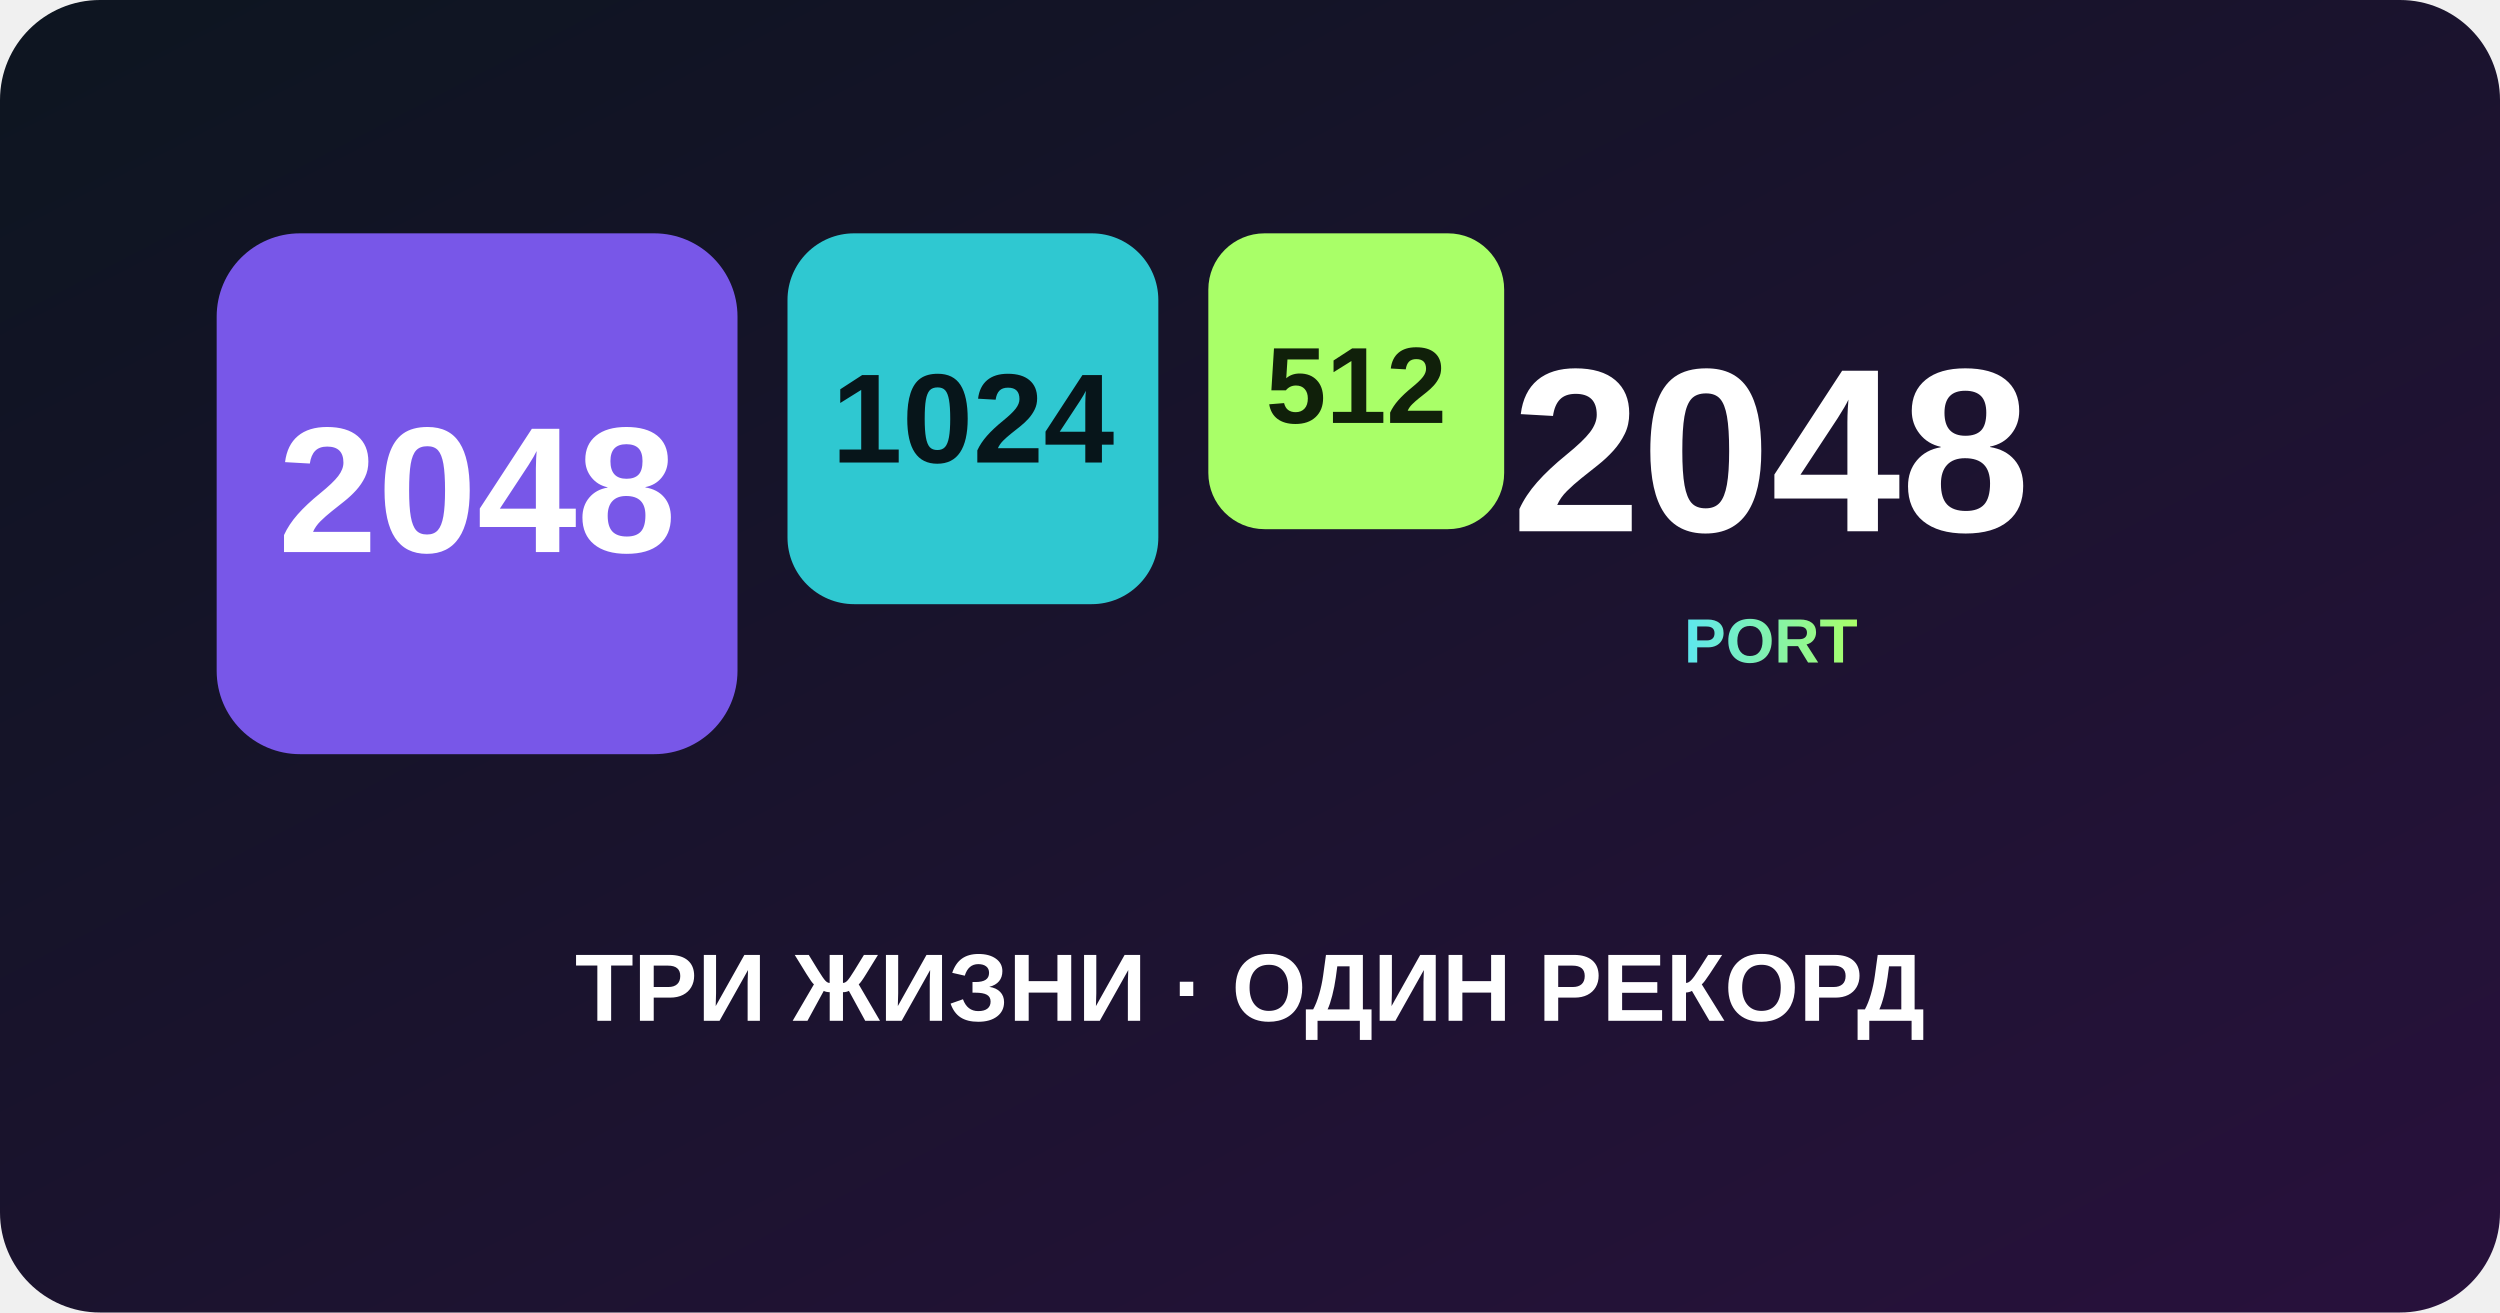
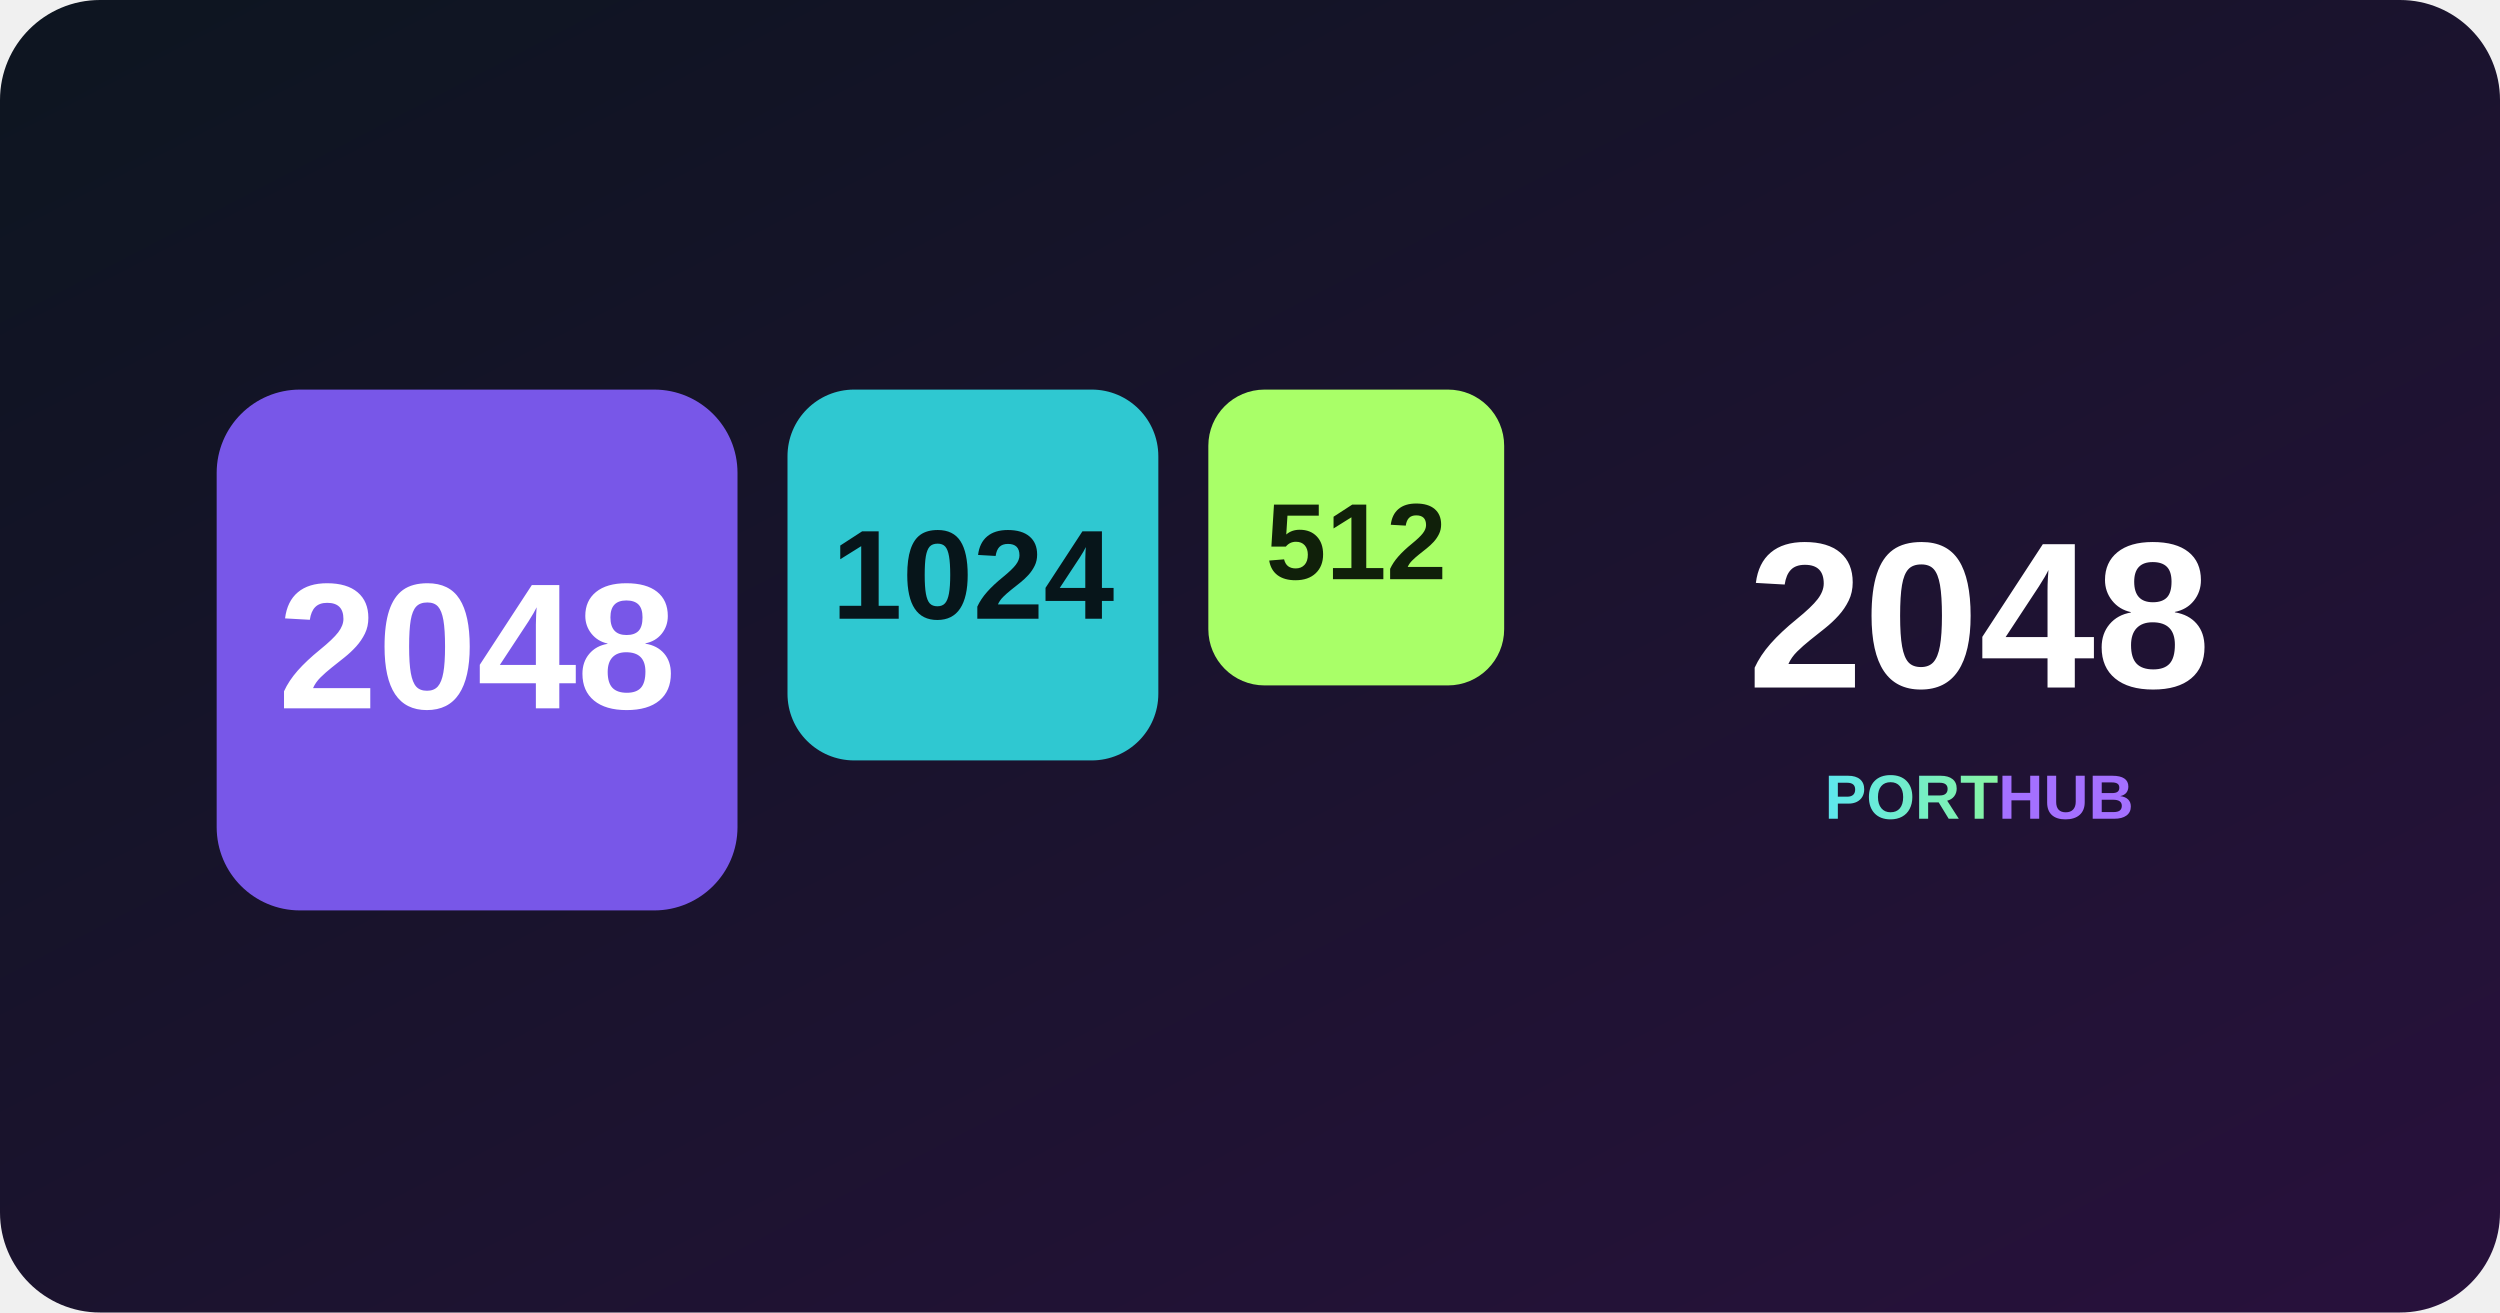
<svg xmlns="http://www.w3.org/2000/svg" viewBox="0 0 1200 630" role="img" aria-labelledby="t d">
  <defs>
    <linearGradient id="b" x1="0" y1="0" x2="1" y2="1">
      <stop stop-color="#0d1520" />
      <stop offset="1" stop-color="#28113c" />
    </linearGradient>
    <linearGradient id="g">
      <stop stop-color="#5ee7ed" />
      <stop offset="1" stop-color="#a9ff68" />
    </linearGradient>
  </defs>
  <rect width="1200" height="630" rx="48" fill="url(#b)" />
-   <g font-family="Arial,sans-serif" font-weight="900" text-anchor="middle">
+   <g transform="translate(0 75)" font-family="Arial,sans-serif" font-weight="900" text-anchor="middle">
    <rect x="104" y="112" width="250" height="250" rx="40" fill="#7857e8" />
    <text x="229" y="265" font-size="86" fill="white">2048</text>
    <rect x="378" y="112" width="178" height="178" rx="32" fill="#2fc8d1" />
    <text x="467" y="222" font-size="61" fill="#07151a">1024</text>
    <rect x="580" y="112" width="142" height="142" rx="27" fill="#a9ff68" />
    <text x="651" y="203" font-size="52" fill="#10200a">512</text>
-     <text x="850" y="255" font-size="112" fill="white">2048</text>
-     <text x="850" y="318" font-size="30" fill="url(#g)">PORT<span fill="#a470ff">HUB</span>
+     <text x="950" y="255" font-size="100" fill="white">2048</text>
+     <text x="950" y="318" font-size="30" fill="url(#g)">PORT<tspan fill="#a470ff">HUB</tspan>
    </text>
-     <text x="600" y="490" font-size="46" fill="white">ТРИ ЖИЗНИ · ОДИН РЕКОРД</text>
  </g>
</svg>
